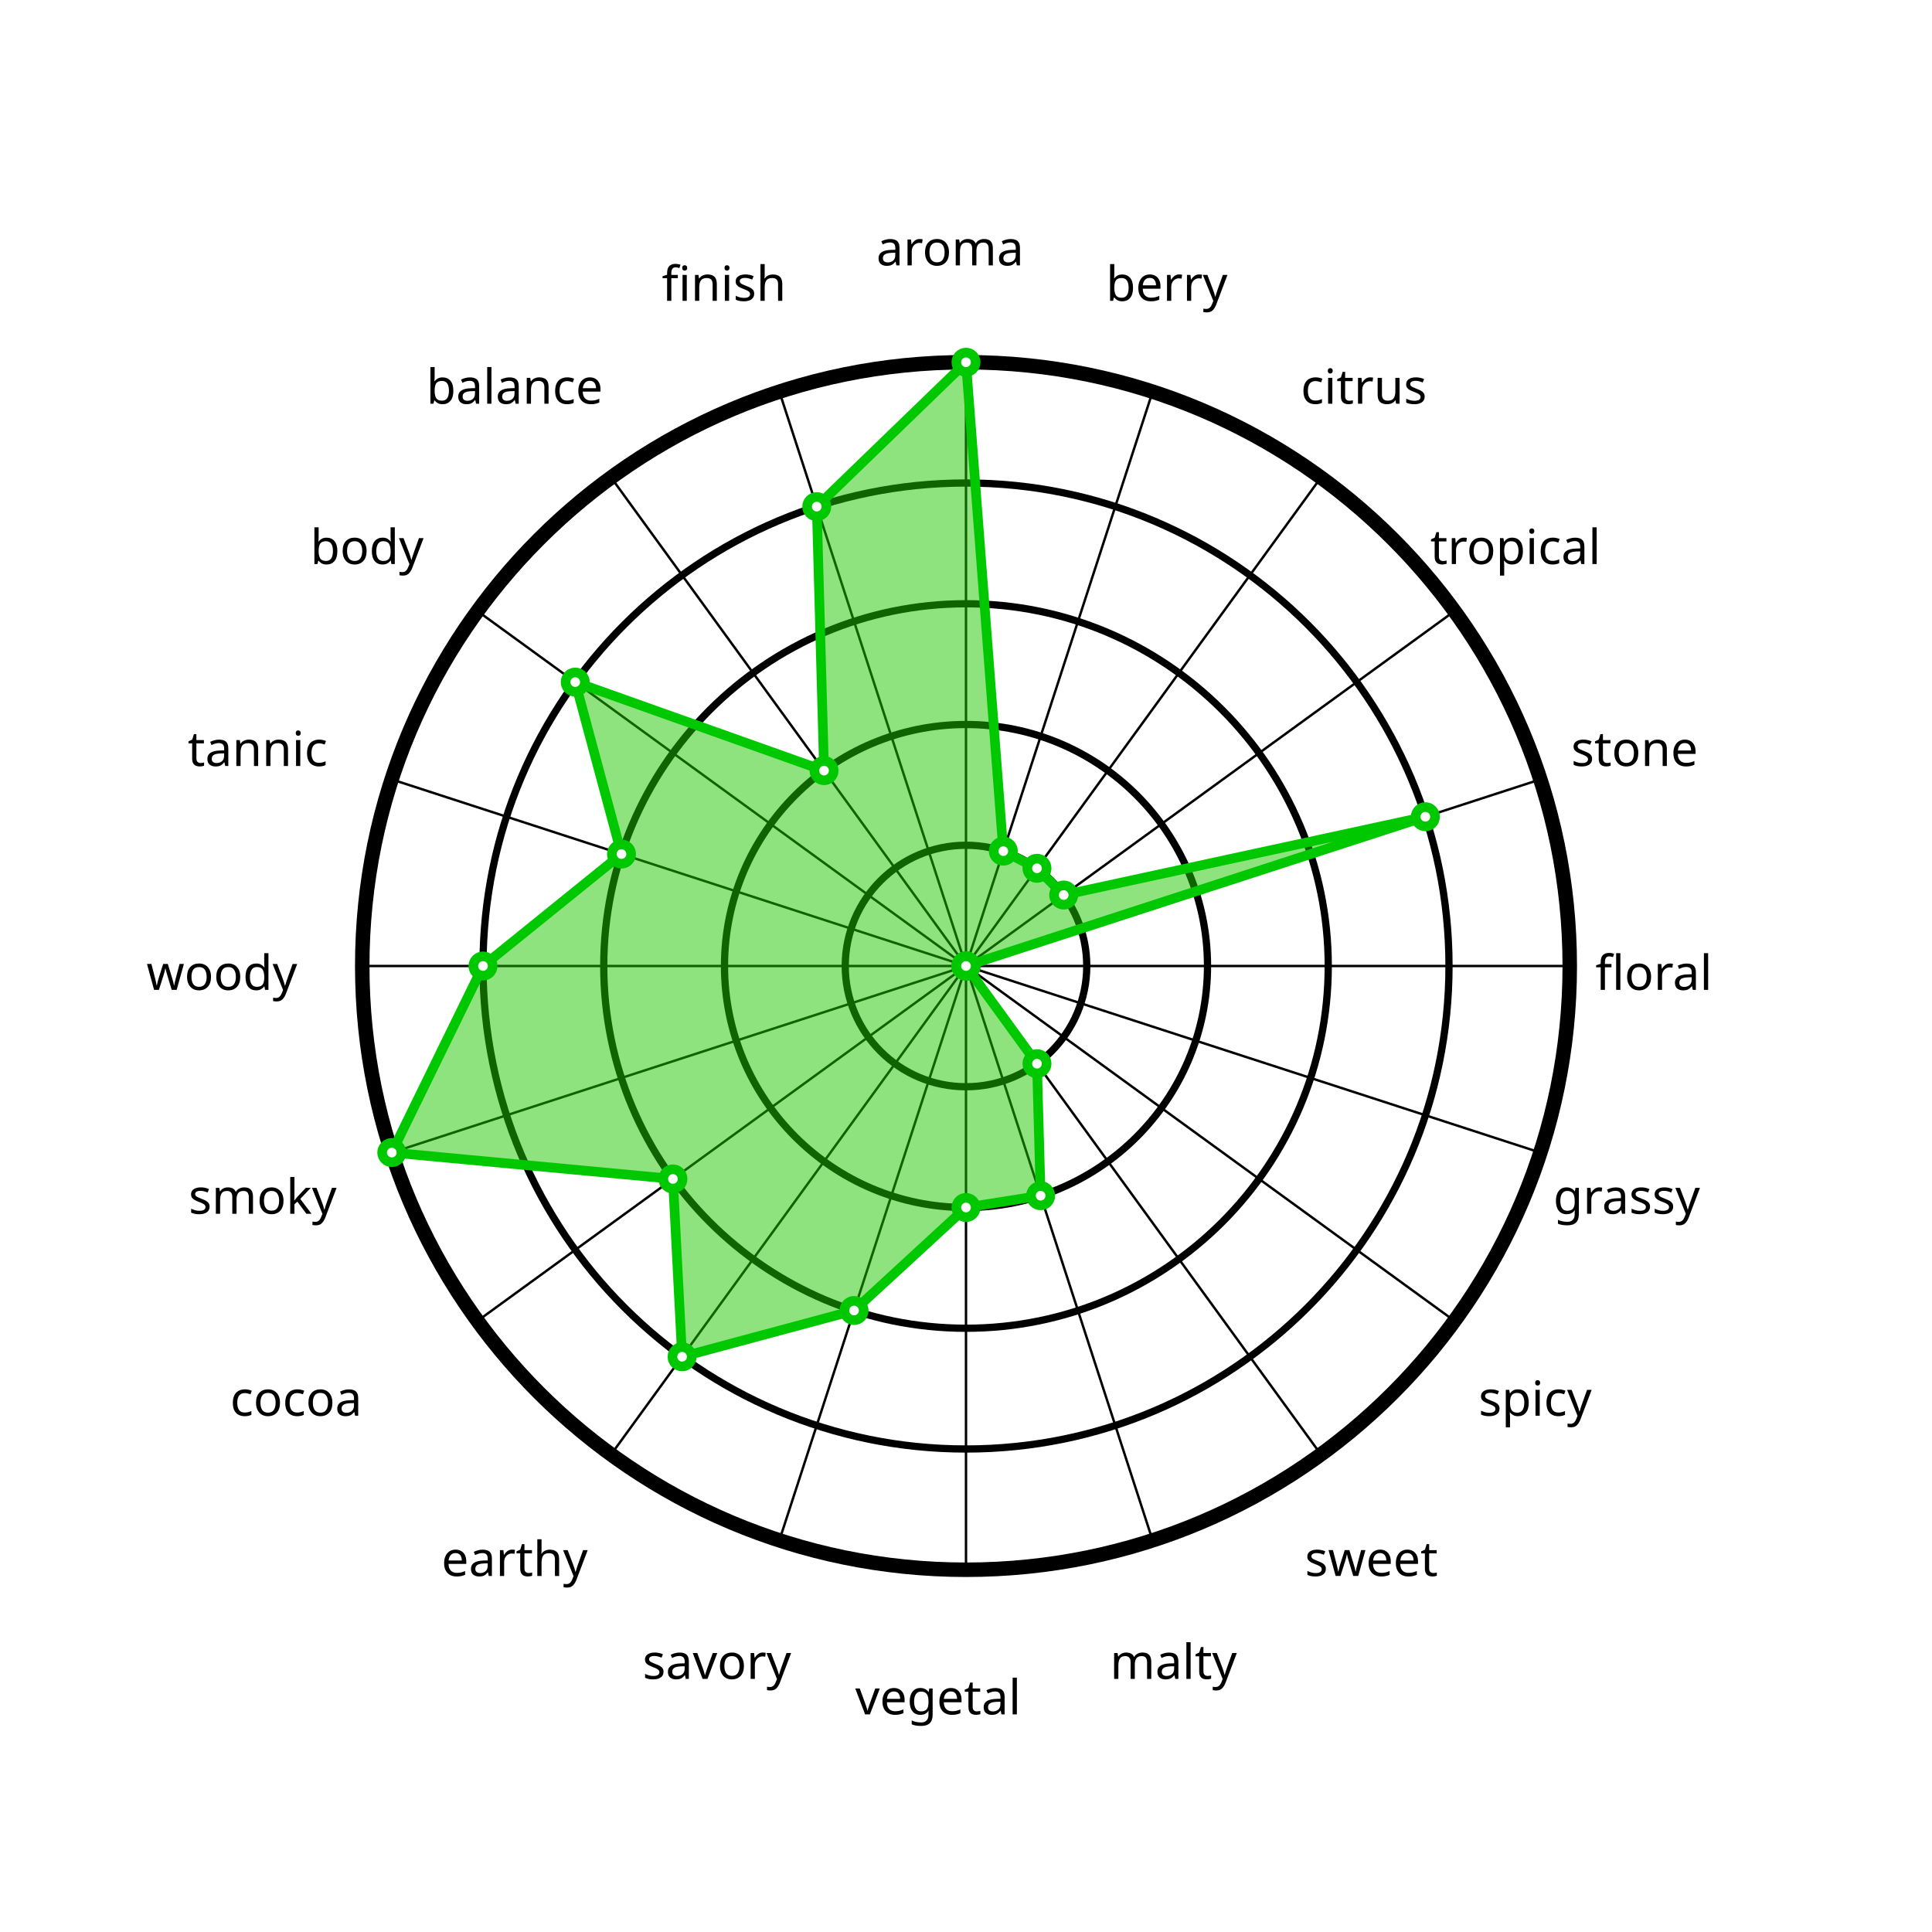
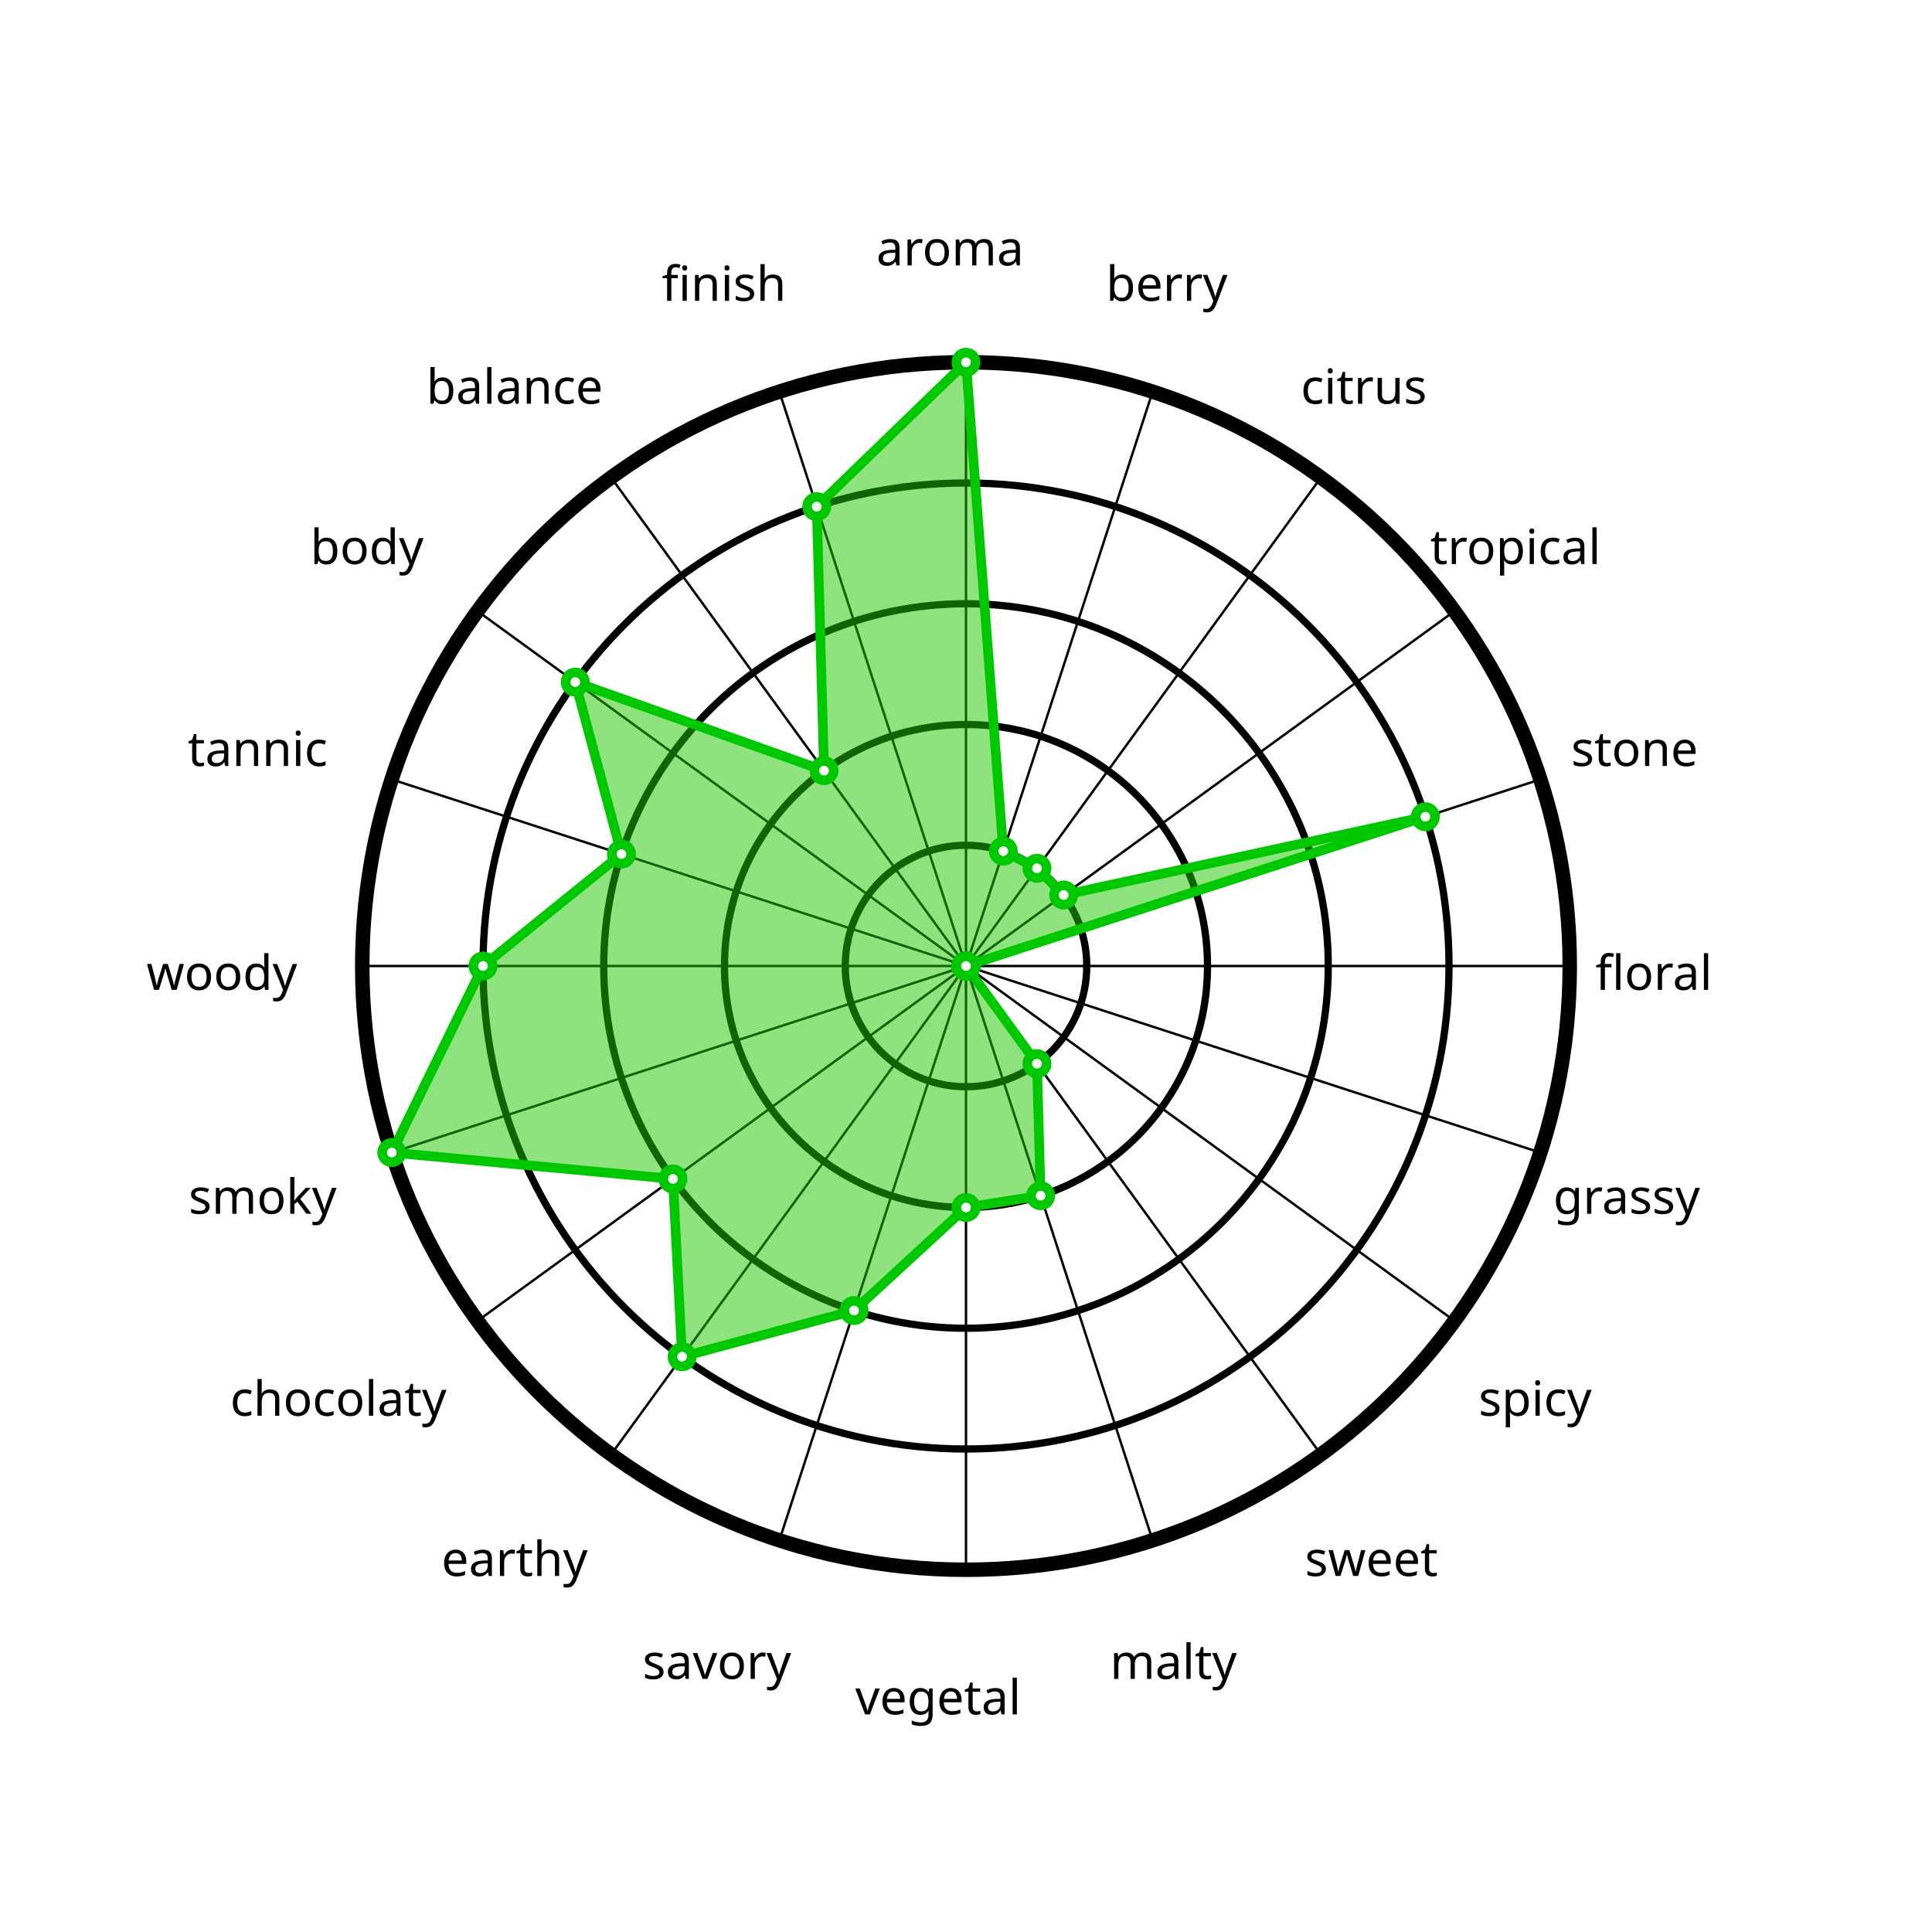
<svg xmlns="http://www.w3.org/2000/svg" id="d3wheel" class="wheel-container__flavor-wheel" viewBox="-400 -400 800 800" version="1.1" baseProfile="full" style="block-size:850px;height:850px;inline-size:850px;perspective-origin:425px 425px;transform-origin:425px 425px;width:850px;">
  <g class="flavor-wheel__ring-grid" style="block-size:auto;height:auto;inline-size:auto;overflow-block:visible;overflow-inline:visible;overflow-x:visible;overflow-y:visible;perspective-origin:400px 400px;transform-origin:0px 0px;width:auto;">
    <circle cx="0" cy="0" r="50" class="ring-grid__circle" style="block-size:auto;fill:none;height:auto;inline-size:auto;overflow-block:visible;overflow-inline:visible;overflow-x:visible;overflow-y:visible;perspective-origin:400px 400px;r:50px;stroke:rgb(0, 0, 0);stroke-width:3px;transform-origin:0px 0px;user-select:none;width:auto;" />
    <circle cx="0" cy="0" r="100" class="ring-grid__circle" style="block-size:auto;fill:none;height:auto;inline-size:auto;overflow-block:visible;overflow-inline:visible;overflow-x:visible;overflow-y:visible;perspective-origin:400px 400px;r:100px;stroke:rgb(0, 0, 0);stroke-width:3px;transform-origin:0px 0px;user-select:none;width:auto;" />
    <circle cx="0" cy="0" r="150" class="ring-grid__circle" style="block-size:auto;fill:none;height:auto;inline-size:auto;overflow-block:visible;overflow-inline:visible;overflow-x:visible;overflow-y:visible;perspective-origin:400px 400px;r:150px;stroke:rgb(0, 0, 0);stroke-width:3px;transform-origin:0px 0px;user-select:none;width:auto;" />
    <circle cx="0" cy="0" r="200" class="ring-grid__circle" style="block-size:auto;fill:none;height:auto;inline-size:auto;overflow-block:visible;overflow-inline:visible;overflow-x:visible;overflow-y:visible;perspective-origin:400px 400px;r:200px;stroke:rgb(0, 0, 0);stroke-width:3px;transform-origin:0px 0px;user-select:none;width:auto;" />
    <circle cx="0" cy="0" r="250" class="ring-grid__circle" style="block-size:auto;fill:none;height:auto;inline-size:auto;overflow-block:visible;overflow-inline:visible;overflow-x:visible;overflow-y:visible;perspective-origin:400px 400px;r:250px;stroke:rgb(0, 0, 0);stroke-width:6px;transform-origin:0px 0px;user-select:none;width:auto;" />
  </g>
  <g class="flavor-wheel__ray-grid" style="block-size:auto;height:auto;inline-size:auto;overflow-block:visible;overflow-inline:visible;overflow-x:visible;overflow-y:visible;perspective-origin:400px 400px;transform-origin:0px 0px;width:auto;">
    <line x1="0" y1="0" x2="250" y2="0" class="ray-grid__ray" style="block-size:auto;height:auto;inline-size:auto;overflow-block:visible;overflow-inline:visible;overflow-x:visible;overflow-y:visible;perspective-origin:400px 400px;stroke:rgb(0, 0, 0);transform-origin:0px 0px;user-select:none;width:auto;" />
    <line x1="0" y1="0" x2="237.764" y2="-77.254" class="ray-grid__ray" style="block-size:auto;height:auto;inline-size:auto;overflow-block:visible;overflow-inline:visible;overflow-x:visible;overflow-y:visible;perspective-origin:400px 400px;stroke:rgb(0, 0, 0);transform-origin:0px 0px;user-select:none;width:auto;" />
    <line x1="0" y1="0" x2="202.254" y2="-146.946" class="ray-grid__ray" style="block-size:auto;height:auto;inline-size:auto;overflow-block:visible;overflow-inline:visible;overflow-x:visible;overflow-y:visible;perspective-origin:400px 400px;stroke:rgb(0, 0, 0);transform-origin:0px 0px;user-select:none;width:auto;" />
    <line x1="0" y1="0" x2="146.946" y2="-202.254" class="ray-grid__ray" style="block-size:auto;height:auto;inline-size:auto;overflow-block:visible;overflow-inline:visible;overflow-x:visible;overflow-y:visible;perspective-origin:400px 400px;stroke:rgb(0, 0, 0);transform-origin:0px 0px;user-select:none;width:auto;" />
    <line x1="0" y1="0" x2="77.254" y2="-237.764" class="ray-grid__ray" style="block-size:auto;height:auto;inline-size:auto;overflow-block:visible;overflow-inline:visible;overflow-x:visible;overflow-y:visible;perspective-origin:400px 400px;stroke:rgb(0, 0, 0);transform-origin:0px 0px;user-select:none;width:auto;" />
    <line x1="0" y1="0" x2="1.5308084989341916e-14" y2="-250" class="ray-grid__ray" style="block-size:auto;height:auto;inline-size:auto;overflow-block:visible;overflow-inline:visible;overflow-x:visible;overflow-y:visible;perspective-origin:400px 400px;stroke:rgb(0, 0, 0);transform-origin:0px 0px;user-select:none;width:auto;" />
    <line x1="0" y1="0" x2="-77.254" y2="-237.764" class="ray-grid__ray" style="block-size:auto;height:auto;inline-size:auto;overflow-block:visible;overflow-inline:visible;overflow-x:visible;overflow-y:visible;perspective-origin:400px 400px;stroke:rgb(0, 0, 0);transform-origin:0px 0px;user-select:none;width:auto;" />
    <line x1="0" y1="0" x2="-146.946" y2="-202.254" class="ray-grid__ray" style="block-size:auto;height:auto;inline-size:auto;overflow-block:visible;overflow-inline:visible;overflow-x:visible;overflow-y:visible;perspective-origin:400px 400px;stroke:rgb(0, 0, 0);transform-origin:0px 0px;user-select:none;width:auto;" />
    <line x1="0" y1="0" x2="-202.254" y2="-146.946" class="ray-grid__ray" style="block-size:auto;height:auto;inline-size:auto;overflow-block:visible;overflow-inline:visible;overflow-x:visible;overflow-y:visible;perspective-origin:400px 400px;stroke:rgb(0, 0, 0);transform-origin:0px 0px;user-select:none;width:auto;" />
    <line x1="0" y1="0" x2="-237.764" y2="-77.254" class="ray-grid__ray" style="block-size:auto;height:auto;inline-size:auto;overflow-block:visible;overflow-inline:visible;overflow-x:visible;overflow-y:visible;perspective-origin:400px 400px;stroke:rgb(0, 0, 0);transform-origin:0px 0px;user-select:none;width:auto;" />
    <line x1="0" y1="0" x2="-250" y2="-3.061616997868383e-14" class="ray-grid__ray" style="block-size:auto;height:auto;inline-size:auto;overflow-block:visible;overflow-inline:visible;overflow-x:visible;overflow-y:visible;perspective-origin:400px 400px;stroke:rgb(0, 0, 0);transform-origin:0px 0px;user-select:none;width:auto;" />
    <line x1="0" y1="0" x2="-237.764" y2="77.254" class="ray-grid__ray" style="block-size:auto;height:auto;inline-size:auto;overflow-block:visible;overflow-inline:visible;overflow-x:visible;overflow-y:visible;perspective-origin:400px 400px;stroke:rgb(0, 0, 0);transform-origin:0px 0px;user-select:none;width:auto;" />
    <line x1="0" y1="0" x2="-202.254" y2="146.946" class="ray-grid__ray" style="block-size:auto;height:auto;inline-size:auto;overflow-block:visible;overflow-inline:visible;overflow-x:visible;overflow-y:visible;perspective-origin:400px 400px;stroke:rgb(0, 0, 0);transform-origin:0px 0px;user-select:none;width:auto;" />
    <line x1="0" y1="0" x2="-146.946" y2="202.254" class="ray-grid__ray" style="block-size:auto;height:auto;inline-size:auto;overflow-block:visible;overflow-inline:visible;overflow-x:visible;overflow-y:visible;perspective-origin:400px 400px;stroke:rgb(0, 0, 0);transform-origin:0px 0px;user-select:none;width:auto;" />
    <line x1="0" y1="0" x2="-77.254" y2="237.764" class="ray-grid__ray" style="block-size:auto;height:auto;inline-size:auto;overflow-block:visible;overflow-inline:visible;overflow-x:visible;overflow-y:visible;perspective-origin:400px 400px;stroke:rgb(0, 0, 0);transform-origin:0px 0px;user-select:none;width:auto;" />
    <line x1="0" y1="0" x2="-4.5924254968025744e-14" y2="250" class="ray-grid__ray" style="block-size:auto;height:auto;inline-size:auto;overflow-block:visible;overflow-inline:visible;overflow-x:visible;overflow-y:visible;perspective-origin:400px 400px;stroke:rgb(0, 0, 0);transform-origin:0px 0px;user-select:none;width:auto;" />
    <line x1="0" y1="0" x2="77.254" y2="237.764" class="ray-grid__ray" style="block-size:auto;height:auto;inline-size:auto;overflow-block:visible;overflow-inline:visible;overflow-x:visible;overflow-y:visible;perspective-origin:400px 400px;stroke:rgb(0, 0, 0);transform-origin:0px 0px;user-select:none;width:auto;" />
    <line x1="0" y1="0" x2="146.946" y2="202.254" class="ray-grid__ray" style="block-size:auto;height:auto;inline-size:auto;overflow-block:visible;overflow-inline:visible;overflow-x:visible;overflow-y:visible;perspective-origin:400px 400px;stroke:rgb(0, 0, 0);transform-origin:0px 0px;user-select:none;width:auto;" />
    <line x1="0" y1="0" x2="202.254" y2="146.946" class="ray-grid__ray" style="block-size:auto;height:auto;inline-size:auto;overflow-block:visible;overflow-inline:visible;overflow-x:visible;overflow-y:visible;perspective-origin:400px 400px;stroke:rgb(0, 0, 0);transform-origin:0px 0px;user-select:none;width:auto;" />
    <line x1="0" y1="0" x2="237.764" y2="77.254" class="ray-grid__ray" style="block-size:auto;height:auto;inline-size:auto;overflow-block:visible;overflow-inline:visible;overflow-x:visible;overflow-y:visible;perspective-origin:400px 400px;stroke:rgb(0, 0, 0);transform-origin:0px 0px;user-select:none;width:auto;" />
  </g>
  <g class="flavor-wheel__flavor-labels" style="block-size:auto;height:auto;inline-size:auto;overflow-block:visible;overflow-inline:visible;overflow-x:visible;overflow-y:visible;perspective-origin:400px 400px;transform-origin:0px 0px;width:auto;">
    <text class="flavor-labels__label" x="260.627" y="-10.118" style="block-size:auto;font-family:sans-serif;font-size:20px;height:auto;inline-size:auto;overflow-block:visible;overflow-inline:visible;overflow-x:visible;overflow-y:visible;perspective-origin:400px 400px;text-transform:uppercase;transform-origin:0px 0px;width:auto;">
      <tspan class="label__line" x="260.627" dy="1em" style="block-size:auto;font-family:sans-serif;font-size:20px;height:auto;inline-size:auto;overflow-block:visible;overflow-inline:visible;overflow-x:visible;overflow-y:visible;perspective-origin:41.333px 10.75px;text-transform:uppercase;transform-origin:0px 0px;width:auto;">floral</tspan>
    </text>
    <text class="flavor-labels__label" x="250.572" y="-102.823" style="block-size:auto;font-family:sans-serif;font-size:20px;height:auto;inline-size:auto;overflow-block:visible;overflow-inline:visible;overflow-x:visible;overflow-y:visible;perspective-origin:400px 400px;text-transform:uppercase;transform-origin:0px 0px;width:auto;">
      <tspan class="label__line" x="250.572" dy="1em" style="block-size:auto;font-family:sans-serif;font-size:20px;height:auto;inline-size:auto;overflow-block:visible;overflow-inline:visible;overflow-x:visible;overflow-y:visible;perspective-origin:36.417px 10.75px;text-transform:uppercase;transform-origin:0px 0px;width:auto;">stone</tspan>
    </text>
    <text class="flavor-labels__label" x="192.227" y="-186.453" style="block-size:auto;font-family:sans-serif;font-size:20px;height:auto;inline-size:auto;overflow-block:visible;overflow-inline:visible;overflow-x:visible;overflow-y:visible;perspective-origin:400px 400px;text-transform:uppercase;transform-origin:0px 0px;width:auto;">
      <tspan class="label__line" x="192.227" dy="1em" style="block-size:auto;font-family:sans-serif;font-size:20px;height:auto;inline-size:auto;overflow-block:visible;overflow-inline:visible;overflow-x:visible;overflow-y:visible;perspective-origin:53.133px 10.75px;text-transform:uppercase;transform-origin:0px 0px;width:auto;">tropical</tspan>
    </text>
    <text class="flavor-labels__label" x="138.641" y="-252.823" style="block-size:auto;font-family:sans-serif;font-size:20px;height:auto;inline-size:auto;overflow-block:visible;overflow-inline:visible;overflow-x:visible;overflow-y:visible;perspective-origin:400px 400px;text-transform:uppercase;transform-origin:0px 0px;width:auto;">
      <tspan class="label__line" x="138.641" dy="1em" style="block-size:auto;font-family:sans-serif;font-size:20px;height:auto;inline-size:auto;overflow-block:visible;overflow-inline:visible;overflow-x:visible;overflow-y:visible;perspective-origin:39.55px 10.75px;text-transform:uppercase;transform-origin:0px 0px;width:auto;">citrus</tspan>
    </text>
    <text class="flavor-labels__label" x="57.96" y="-295.435" style="block-size:auto;font-family:sans-serif;font-size:20px;height:auto;inline-size:auto;overflow-block:visible;overflow-inline:visible;overflow-x:visible;overflow-y:visible;perspective-origin:400px 400px;text-transform:uppercase;transform-origin:0px 0px;width:auto;">
      <tspan class="label__line" x="57.96" dy="1em" style="block-size:auto;font-family:sans-serif;font-size:20px;height:auto;inline-size:auto;overflow-block:visible;overflow-inline:visible;overflow-x:visible;overflow-y:visible;perspective-origin:36.417px 10.75px;text-transform:uppercase;transform-origin:0px 0px;width:auto;">berry</tspan>
    </text>
    <text class="flavor-labels__label" x="-37.137" y="-310.118" style="block-size:auto;font-family:sans-serif;font-size:20px;height:auto;inline-size:auto;overflow-block:visible;overflow-inline:visible;overflow-x:visible;overflow-y:visible;perspective-origin:400px 400px;text-transform:uppercase;transform-origin:0px 0px;width:auto;">
      <tspan class="label__line" x="-37.137" dy="1em" style="block-size:auto;font-family:sans-serif;font-size:20px;height:auto;inline-size:auto;overflow-block:visible;overflow-inline:visible;overflow-x:visible;overflow-y:visible;perspective-origin:38.958px 10.75px;text-transform:uppercase;transform-origin:0px 0px;width:auto;">aroma</tspan>
    </text>
    <text class="flavor-labels__label" x="-125.952" y="-295.435" style="block-size:auto;font-family:sans-serif;font-size:20px;height:auto;inline-size:auto;overflow-block:visible;overflow-inline:visible;overflow-x:visible;overflow-y:visible;perspective-origin:400px 400px;text-transform:uppercase;transform-origin:0px 0px;width:auto;">
      <tspan class="label__line" x="-125.952" dy="1em" style="block-size:auto;font-family:sans-serif;font-size:20px;height:auto;inline-size:auto;overflow-block:visible;overflow-inline:visible;overflow-x:visible;overflow-y:visible;perspective-origin:34.825px 10.75px;text-transform:uppercase;transform-origin:0px 0px;width:auto;">finish</tspan>
    </text>
    <text class="flavor-labels__label" x="-223.481" y="-252.823" style="block-size:auto;font-family:sans-serif;font-size:20px;height:auto;inline-size:auto;overflow-block:visible;overflow-inline:visible;overflow-x:visible;overflow-y:visible;perspective-origin:400px 400px;text-transform:uppercase;transform-origin:0px 0px;width:auto;">
      <tspan class="label__line" x="-223.481" dy="1em" style="block-size:auto;font-family:sans-serif;font-size:20px;height:auto;inline-size:auto;overflow-block:visible;overflow-inline:visible;overflow-x:visible;overflow-y:visible;perspective-origin:49.592px 10.75px;text-transform:uppercase;transform-origin:0px 0px;width:auto;">balance</tspan>
    </text>
    <text class="flavor-labels__label" x="-271.513" y="-186.453" style="block-size:auto;font-family:sans-serif;font-size:20px;height:auto;inline-size:auto;overflow-block:visible;overflow-inline:visible;overflow-x:visible;overflow-y:visible;perspective-origin:400px 400px;text-transform:uppercase;transform-origin:0px 0px;width:auto;">
      <tspan class="label__line" x="-271.513" dy="1em" style="block-size:auto;font-family:sans-serif;font-size:20px;height:auto;inline-size:auto;overflow-block:visible;overflow-inline:visible;overflow-x:visible;overflow-y:visible;perspective-origin:30.108px 10.75px;text-transform:uppercase;transform-origin:0px 0px;width:auto;">body</tspan>
    </text>
    <text class="flavor-labels__label" x="-322.274" y="-102.823" style="block-size:auto;font-family:sans-serif;font-size:20px;height:auto;inline-size:auto;overflow-block:visible;overflow-inline:visible;overflow-x:visible;overflow-y:visible;perspective-origin:400px 400px;text-transform:uppercase;transform-origin:0px 0px;width:auto;">
      <tspan class="label__line" x="-322.274" dy="1em" style="block-size:auto;font-family:sans-serif;font-size:20px;height:auto;inline-size:auto;overflow-block:visible;overflow-inline:visible;overflow-x:visible;overflow-y:visible;perspective-origin:38.767px 10.75px;text-transform:uppercase;transform-origin:0px 0px;width:auto;">tannic</tspan>
    </text>
    <text class="flavor-labels__label" x="-339.357" y="-10.118" style="block-size:auto;font-family:sans-serif;font-size:20px;height:auto;inline-size:auto;overflow-block:visible;overflow-inline:visible;overflow-x:visible;overflow-y:visible;perspective-origin:400px 400px;text-transform:uppercase;transform-origin:0px 0px;width:auto;">
      <tspan class="label__line" x="-339.357" dy="1em" style="block-size:auto;font-family:sans-serif;font-size:20px;height:auto;inline-size:auto;overflow-block:visible;overflow-inline:visible;overflow-x:visible;overflow-y:visible;perspective-origin:41.317px 10.75px;text-transform:uppercase;transform-origin:0px 0px;width:auto;">woody</tspan>
    </text>
    <text class="flavor-labels__label" x="-321.897" y="82.587" style="block-size:auto;font-family:sans-serif;font-size:20px;height:auto;inline-size:auto;overflow-block:visible;overflow-inline:visible;overflow-x:visible;overflow-y:visible;perspective-origin:400px 400px;text-transform:uppercase;transform-origin:0px 0px;width:auto;">
      <tspan class="label__line" x="-321.897" dy="1em" style="block-size:auto;font-family:sans-serif;font-size:20px;height:auto;inline-size:auto;overflow-block:visible;overflow-inline:visible;overflow-x:visible;overflow-y:visible;perspective-origin:38.367px 10.75px;text-transform:uppercase;transform-origin:0px 0px;width:auto;">smoky</tspan>
    </text>
    <text class="flavor-labels__label" x="-304.674" y="166.218" style="block-size:auto;font-family:sans-serif;font-size:20px;height:auto;inline-size:auto;overflow-block:visible;overflow-inline:visible;overflow-x:visible;overflow-y:visible;perspective-origin:400px 400px;text-transform:uppercase;transform-origin:0px 0px;width:auto;">
-       <tspan class="label__line" x="-304.674" dy="1em" style="block-size:auto;font-family:sans-serif;font-size:20px;height:auto;inline-size:auto;overflow-block:visible;overflow-inline:visible;overflow-x:visible;overflow-y:visible;perspective-origin:65.342px 10.75px;text-transform:uppercase;transform-origin:0px 0px;width:auto;">cocoa</tspan>
+       <tspan class="label__line" x="-304.674" dy="1em" style="block-size:auto;font-family:sans-serif;font-size:20px;height:auto;inline-size:auto;overflow-block:visible;overflow-inline:visible;overflow-x:visible;overflow-y:visible;perspective-origin:65.342px 10.75px;text-transform:uppercase;transform-origin:0px 0px;width:auto;">chocolaty</tspan>
    </text>
    <text class="flavor-labels__label" x="-217.19" y="232.587" style="block-size:auto;font-family:sans-serif;font-size:20px;height:auto;inline-size:auto;overflow-block:visible;overflow-inline:visible;overflow-x:visible;overflow-y:visible;perspective-origin:400px 400px;text-transform:uppercase;transform-origin:0px 0px;width:auto;">
      <tspan class="label__line" x="-217.19" dy="1em" style="block-size:auto;font-family:sans-serif;font-size:20px;height:auto;inline-size:auto;overflow-block:visible;overflow-inline:visible;overflow-x:visible;overflow-y:visible;perspective-origin:42.908px 10.75px;text-transform:uppercase;transform-origin:0px 0px;width:auto;">earthy</tspan>
    </text>
    <text class="flavor-labels__label" x="-133.936" y="275.199" style="block-size:auto;font-family:sans-serif;font-size:20px;height:auto;inline-size:auto;overflow-block:visible;overflow-inline:visible;overflow-x:visible;overflow-y:visible;perspective-origin:400px 400px;text-transform:uppercase;transform-origin:0px 0px;width:auto;">
      <tspan class="label__line" x="-133.936" dy="1em" style="block-size:auto;font-family:sans-serif;font-size:20px;height:auto;inline-size:auto;overflow-block:visible;overflow-inline:visible;overflow-x:visible;overflow-y:visible;perspective-origin:43.308px 10.75px;text-transform:uppercase;transform-origin:0px 0px;width:auto;">savory</tspan>
    </text>
    <text class="flavor-labels__label" x="-45.851" y="289.882" style="block-size:auto;font-family:sans-serif;font-size:20px;height:auto;inline-size:auto;overflow-block:visible;overflow-inline:visible;overflow-x:visible;overflow-y:visible;perspective-origin:400px 400px;text-transform:uppercase;transform-origin:0px 0px;width:auto;">
      <tspan class="label__line" x="-45.851" dy="1em" style="block-size:auto;font-family:sans-serif;font-size:20px;height:auto;inline-size:auto;overflow-block:visible;overflow-inline:visible;overflow-x:visible;overflow-y:visible;perspective-origin:48.217px 10.75px;text-transform:uppercase;transform-origin:0px 0px;width:auto;">vegetal</tspan>
    </text>
    <text class="flavor-labels__label" x="59.638" y="275.199" style="block-size:auto;font-family:sans-serif;font-size:20px;height:auto;inline-size:auto;overflow-block:visible;overflow-inline:visible;overflow-x:visible;overflow-y:visible;perspective-origin:400px 400px;text-transform:uppercase;transform-origin:0px 0px;width:auto;">
      <tspan class="label__line" x="59.638" dy="1em" style="block-size:auto;font-family:sans-serif;font-size:20px;height:auto;inline-size:auto;overflow-block:visible;overflow-inline:visible;overflow-x:visible;overflow-y:visible;perspective-origin:34.633px 10.75px;text-transform:uppercase;transform-origin:0px 0px;width:auto;">malty</tspan>
    </text>
    <text class="flavor-labels__label" x="140.32" y="232.587" style="block-size:auto;font-family:sans-serif;font-size:20px;height:auto;inline-size:auto;overflow-block:visible;overflow-inline:visible;overflow-x:visible;overflow-y:visible;perspective-origin:400px 400px;text-transform:uppercase;transform-origin:0px 0px;width:auto;">
      <tspan class="label__line" x="140.32" dy="1em" style="block-size:auto;font-family:sans-serif;font-size:20px;height:auto;inline-size:auto;overflow-block:visible;overflow-inline:visible;overflow-x:visible;overflow-y:visible;perspective-origin:37.767px 10.75px;text-transform:uppercase;transform-origin:0px 0px;width:auto;">sweet</tspan>
    </text>
    <text class="flavor-labels__label" x="212.235" y="166.218" style="block-size:auto;font-family:sans-serif;font-size:20px;height:auto;inline-size:auto;overflow-block:visible;overflow-inline:visible;overflow-x:visible;overflow-y:visible;perspective-origin:400px 400px;text-transform:uppercase;transform-origin:0px 0px;width:auto;">
      <tspan class="label__line" x="212.235" dy="1em" style="block-size:auto;font-family:sans-serif;font-size:20px;height:auto;inline-size:auto;overflow-block:visible;overflow-inline:visible;overflow-x:visible;overflow-y:visible;perspective-origin:31.875px 10.75px;text-transform:uppercase;transform-origin:0px 0px;width:auto;">spicy</tspan>
    </text>
    <text class="flavor-labels__label" x="243.176" y="82.587" style="block-size:auto;font-family:sans-serif;font-size:20px;height:auto;inline-size:auto;overflow-block:visible;overflow-inline:visible;overflow-x:visible;overflow-y:visible;perspective-origin:400px 400px;text-transform:uppercase;transform-origin:0px 0px;width:auto;">
      <tspan class="label__line" x="243.176" dy="1em" style="block-size:auto;font-family:sans-serif;font-size:20px;height:auto;inline-size:auto;overflow-block:visible;overflow-inline:visible;overflow-x:visible;overflow-y:visible;perspective-origin:44.275px 10.75px;text-transform:uppercase;transform-origin:0px 0px;width:auto;">grassy</tspan>
    </text>
  </g>
  <g class="flavor-wheel__data-polyline" style="block-size:auto;height:auto;inline-size:auto;overflow-block:visible;overflow-inline:visible;overflow-x:visible;overflow-y:visible;perspective-origin:400px 400px;transform-origin:0px 0px;width:auto;">
    <path class="data-polyline__path" d="M0,0L190.211,-61.803L40.451,-29.389L29.389,-40.451L15.451,-47.553L1.5308084989341916e-14,-250L-61.803,-190.211L-58.779,-80.902L-161.803,-117.557L-142.658,-46.353L-200,-2.4492935982947064e-14L-237.764,77.254L-121.353,88.168L-117.557,161.803L-46.353,142.658L-1.8369701987210297e-14,100L30.902,95.106L29.389,40.451L0,0L0,0L0,0" style="block-size:auto;d:path(&quot;M 0 0 L 190.211 -61.803 L 40.451 -29.389 L 29.389 -40.451 L 15.451 -47.553 L 1.53081e-14 -250 L -61.803 -190.211 L -58.779 -80.902 L -161.803 -117.557 L -142.658 -46.353 L -200 -2.44929e-14 L -237.764 77.254 L -121.353 88.168 L -117.557 161.803 L -46.353 142.658 L -1.83697e-14 100 L 30.902 95.106 L 29.389 40.451 L 0 0 L 0 0 L 0 0&quot;);fill:rgba(32, 200, 0, 0.5);height:auto;inline-size:auto;overflow-block:visible;overflow-inline:visible;overflow-x:visible;overflow-y:visible;perspective-origin:400px 400px;stroke:rgb(0, 200, 0);stroke-width:4px;transform-origin:0px 0px;user-select:none;width:auto;" />
  </g>
  <g class="flavor-wheel__data-points" style="block-size:auto;height:auto;inline-size:auto;overflow-block:visible;overflow-inline:visible;overflow-x:visible;overflow-y:visible;perspective-origin:400px 400px;transform-origin:0px 0px;width:auto;">
    <g class="data-points__point-group" style="block-size:auto;height:auto;inline-size:auto;overflow-block:visible;overflow-inline:visible;overflow-x:visible;overflow-y:visible;perspective-origin:400px 400px;transform-origin:0px 0px;width:auto;">
      <circle class="data-points__point" r="4" cx="0" cy="0" style="block-size:auto;fill:rgb(255, 255, 255);height:auto;inline-size:auto;overflow-block:visible;overflow-inline:visible;overflow-x:visible;overflow-y:visible;perspective-origin:400px 400px;r:4px;stroke:rgb(0, 200, 0);stroke-width:4px;transform-origin:0px 0px;user-select:none;width:auto;" />
      <circle class="data-points__point" r="4" cx="190.211" cy="-61.803" style="block-size:auto;cx:190.211px;cy:-61.803px;fill:rgb(255, 255, 255);height:auto;inline-size:auto;overflow-block:visible;overflow-inline:visible;overflow-x:visible;overflow-y:visible;perspective-origin:400px 400px;r:4px;stroke:rgb(0, 200, 0);stroke-width:4px;transform-origin:0px 0px;user-select:none;width:auto;" />
      <circle class="data-points__point" r="4" cx="40.451" cy="-29.389" style="block-size:auto;cx:40.451px;cy:-29.389px;fill:rgb(255, 255, 255);height:auto;inline-size:auto;overflow-block:visible;overflow-inline:visible;overflow-x:visible;overflow-y:visible;perspective-origin:400px 400px;r:4px;stroke:rgb(0, 200, 0);stroke-width:4px;transform-origin:0px 0px;user-select:none;width:auto;" />
      <circle class="data-points__point" r="4" cx="29.389" cy="-40.451" style="block-size:auto;cx:29.389px;cy:-40.451px;fill:rgb(255, 255, 255);height:auto;inline-size:auto;overflow-block:visible;overflow-inline:visible;overflow-x:visible;overflow-y:visible;perspective-origin:400px 400px;r:4px;stroke:rgb(0, 200, 0);stroke-width:4px;transform-origin:0px 0px;user-select:none;width:auto;" />
      <circle class="data-points__point" r="4" cx="15.451" cy="-47.553" style="block-size:auto;cx:15.451px;cy:-47.553px;fill:rgb(255, 255, 255);height:auto;inline-size:auto;overflow-block:visible;overflow-inline:visible;overflow-x:visible;overflow-y:visible;perspective-origin:400px 400px;r:4px;stroke:rgb(0, 200, 0);stroke-width:4px;transform-origin:0px 0px;user-select:none;width:auto;" />
      <circle class="data-points__point" r="4" cx="1.5308084989341916e-14" cy="-250" style="block-size:auto;cx:1.53081e-14px;cy:-250px;fill:rgb(255, 255, 255);height:auto;inline-size:auto;overflow-block:visible;overflow-inline:visible;overflow-x:visible;overflow-y:visible;perspective-origin:400px 400px;r:4px;stroke:rgb(0, 200, 0);stroke-width:4px;transform-origin:0px 0px;user-select:none;width:auto;" />
      <circle class="data-points__point" r="4" cx="-61.803" cy="-190.211" style="block-size:auto;cx:-61.803px;cy:-190.211px;fill:rgb(255, 255, 255);height:auto;inline-size:auto;overflow-block:visible;overflow-inline:visible;overflow-x:visible;overflow-y:visible;perspective-origin:400px 400px;r:4px;stroke:rgb(0, 200, 0);stroke-width:4px;transform-origin:0px 0px;user-select:none;width:auto;" />
      <circle class="data-points__point" r="4" cx="-58.779" cy="-80.902" style="block-size:auto;cx:-58.779px;cy:-80.902px;fill:rgb(255, 255, 255);height:auto;inline-size:auto;overflow-block:visible;overflow-inline:visible;overflow-x:visible;overflow-y:visible;perspective-origin:400px 400px;r:4px;stroke:rgb(0, 200, 0);stroke-width:4px;transform-origin:0px 0px;user-select:none;width:auto;" />
      <circle class="data-points__point" r="4" cx="-161.803" cy="-117.557" style="block-size:auto;cx:-161.803px;cy:-117.557px;fill:rgb(255, 255, 255);height:auto;inline-size:auto;overflow-block:visible;overflow-inline:visible;overflow-x:visible;overflow-y:visible;perspective-origin:400px 400px;r:4px;stroke:rgb(0, 200, 0);stroke-width:4px;transform-origin:0px 0px;user-select:none;width:auto;" />
      <circle class="data-points__point" r="4" cx="-142.658" cy="-46.353" style="block-size:auto;cx:-142.658px;cy:-46.353px;fill:rgb(255, 255, 255);height:auto;inline-size:auto;overflow-block:visible;overflow-inline:visible;overflow-x:visible;overflow-y:visible;perspective-origin:400px 400px;r:4px;stroke:rgb(0, 200, 0);stroke-width:4px;transform-origin:0px 0px;user-select:none;width:auto;" />
      <circle class="data-points__point" r="4" cx="-200" cy="-2.4492935982947064e-14" style="block-size:auto;cx:-200px;cy:-2.44929e-14px;fill:rgb(255, 255, 255);height:auto;inline-size:auto;overflow-block:visible;overflow-inline:visible;overflow-x:visible;overflow-y:visible;perspective-origin:400px 400px;r:4px;stroke:rgb(0, 200, 0);stroke-width:4px;transform-origin:0px 0px;user-select:none;width:auto;" />
      <circle class="data-points__point" r="4" cx="-237.764" cy="77.254" style="block-size:auto;cx:-237.764px;cy:77.254px;fill:rgb(255, 255, 255);height:auto;inline-size:auto;overflow-block:visible;overflow-inline:visible;overflow-x:visible;overflow-y:visible;perspective-origin:400px 400px;r:4px;stroke:rgb(0, 200, 0);stroke-width:4px;transform-origin:0px 0px;user-select:none;width:auto;" />
      <circle class="data-points__point" r="4" cx="-121.353" cy="88.168" style="block-size:auto;cx:-121.353px;cy:88.168px;fill:rgb(255, 255, 255);height:auto;inline-size:auto;overflow-block:visible;overflow-inline:visible;overflow-x:visible;overflow-y:visible;perspective-origin:400px 400px;r:4px;stroke:rgb(0, 200, 0);stroke-width:4px;transform-origin:0px 0px;user-select:none;width:auto;" />
      <circle class="data-points__point" r="4" cx="-117.557" cy="161.803" style="block-size:auto;cx:-117.557px;cy:161.803px;fill:rgb(255, 255, 255);height:auto;inline-size:auto;overflow-block:visible;overflow-inline:visible;overflow-x:visible;overflow-y:visible;perspective-origin:400px 400px;r:4px;stroke:rgb(0, 200, 0);stroke-width:4px;transform-origin:0px 0px;user-select:none;width:auto;" />
      <circle class="data-points__point" r="4" cx="-46.353" cy="142.658" style="block-size:auto;cx:-46.353px;cy:142.658px;fill:rgb(255, 255, 255);height:auto;inline-size:auto;overflow-block:visible;overflow-inline:visible;overflow-x:visible;overflow-y:visible;perspective-origin:400px 400px;r:4px;stroke:rgb(0, 200, 0);stroke-width:4px;transform-origin:0px 0px;user-select:none;width:auto;" />
      <circle class="data-points__point" r="4" cx="-1.8369701987210297e-14" cy="100" style="block-size:auto;cx:-1.83697e-14px;cy:100px;fill:rgb(255, 255, 255);height:auto;inline-size:auto;overflow-block:visible;overflow-inline:visible;overflow-x:visible;overflow-y:visible;perspective-origin:400px 400px;r:4px;stroke:rgb(0, 200, 0);stroke-width:4px;transform-origin:0px 0px;user-select:none;width:auto;" />
      <circle class="data-points__point" r="4" cx="30.902" cy="95.106" style="block-size:auto;cx:30.902px;cy:95.106px;fill:rgb(255, 255, 255);height:auto;inline-size:auto;overflow-block:visible;overflow-inline:visible;overflow-x:visible;overflow-y:visible;perspective-origin:400px 400px;r:4px;stroke:rgb(0, 200, 0);stroke-width:4px;transform-origin:0px 0px;user-select:none;width:auto;" />
      <circle class="data-points__point" r="4" cx="29.389" cy="40.451" style="block-size:auto;cx:29.389px;cy:40.451px;fill:rgb(255, 255, 255);height:auto;inline-size:auto;overflow-block:visible;overflow-inline:visible;overflow-x:visible;overflow-y:visible;perspective-origin:400px 400px;r:4px;stroke:rgb(0, 200, 0);stroke-width:4px;transform-origin:0px 0px;user-select:none;width:auto;" />
      <circle class="data-points__point" r="4" cx="0" cy="0" style="block-size:auto;fill:rgb(255, 255, 255);height:auto;inline-size:auto;overflow-block:visible;overflow-inline:visible;overflow-x:visible;overflow-y:visible;perspective-origin:400px 400px;r:4px;stroke:rgb(0, 200, 0);stroke-width:4px;transform-origin:0px 0px;user-select:none;width:auto;" />
      <circle class="data-points__point" r="4" cx="0" cy="0" style="block-size:auto;fill:rgb(255, 255, 255);height:auto;inline-size:auto;overflow-block:visible;overflow-inline:visible;overflow-x:visible;overflow-y:visible;perspective-origin:400px 400px;r:4px;stroke:rgb(0, 200, 0);stroke-width:4px;transform-origin:0px 0px;user-select:none;width:auto;" />
    </g>
  </g>
</svg>
